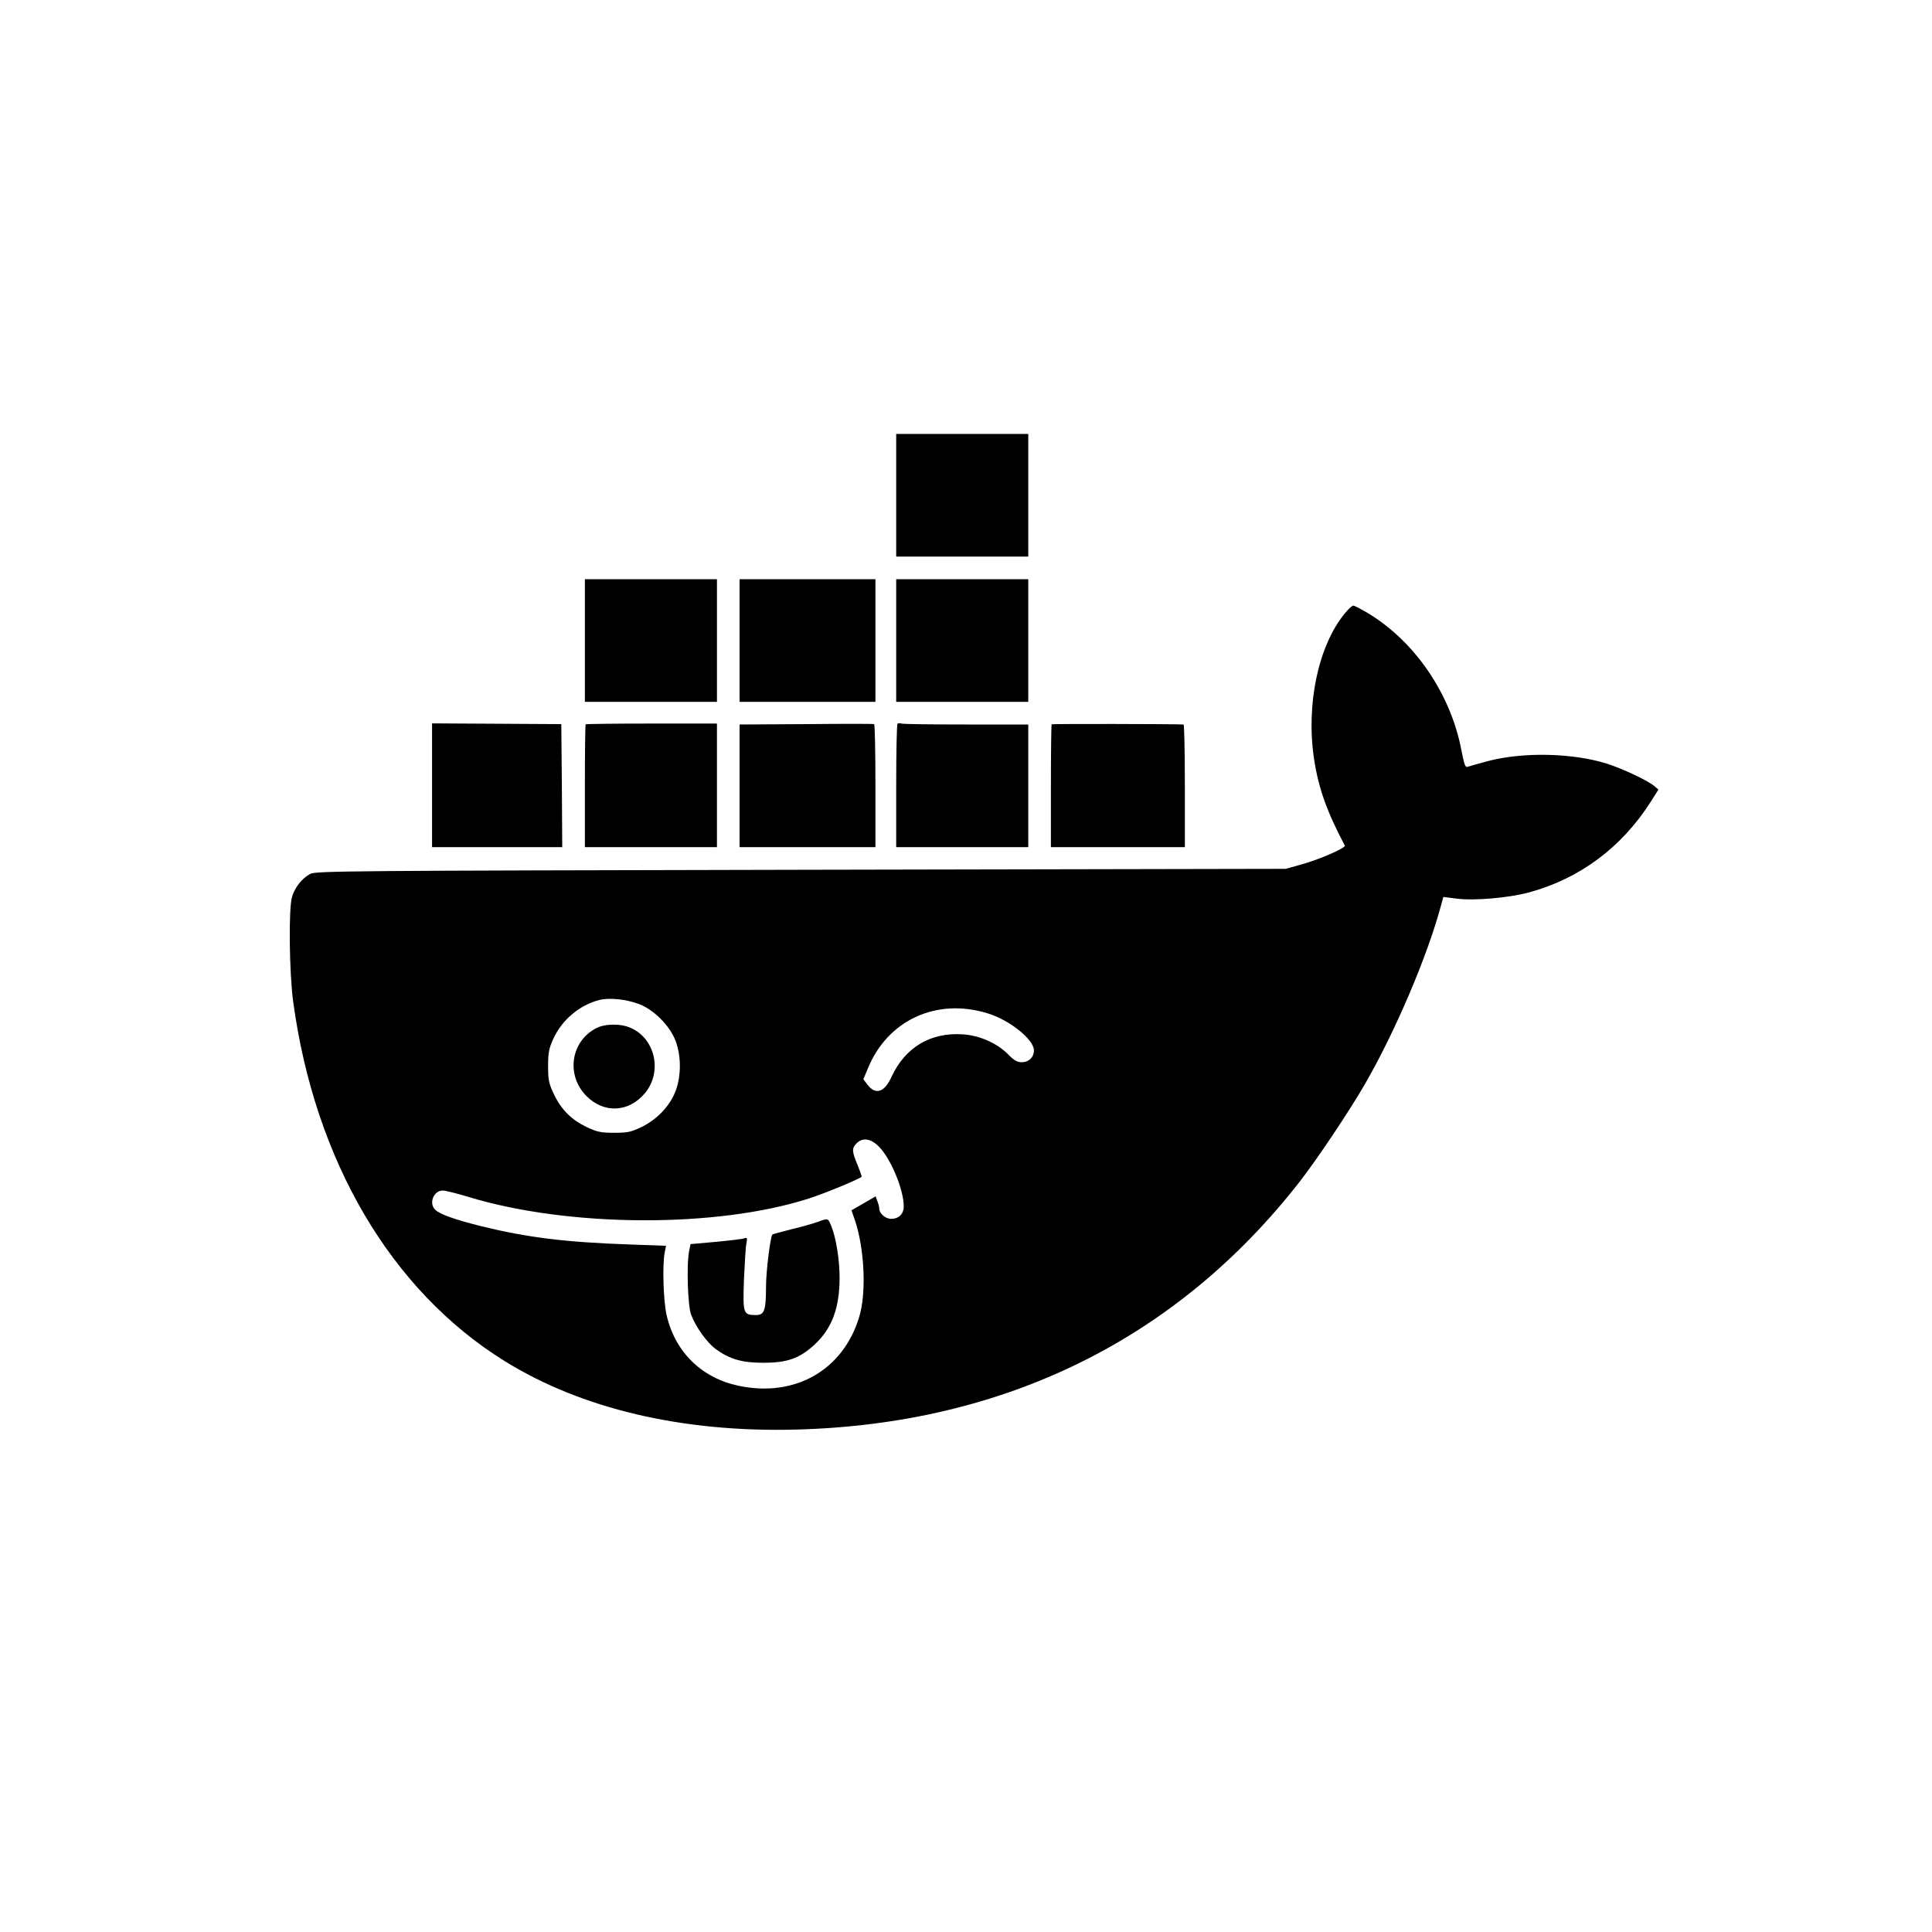
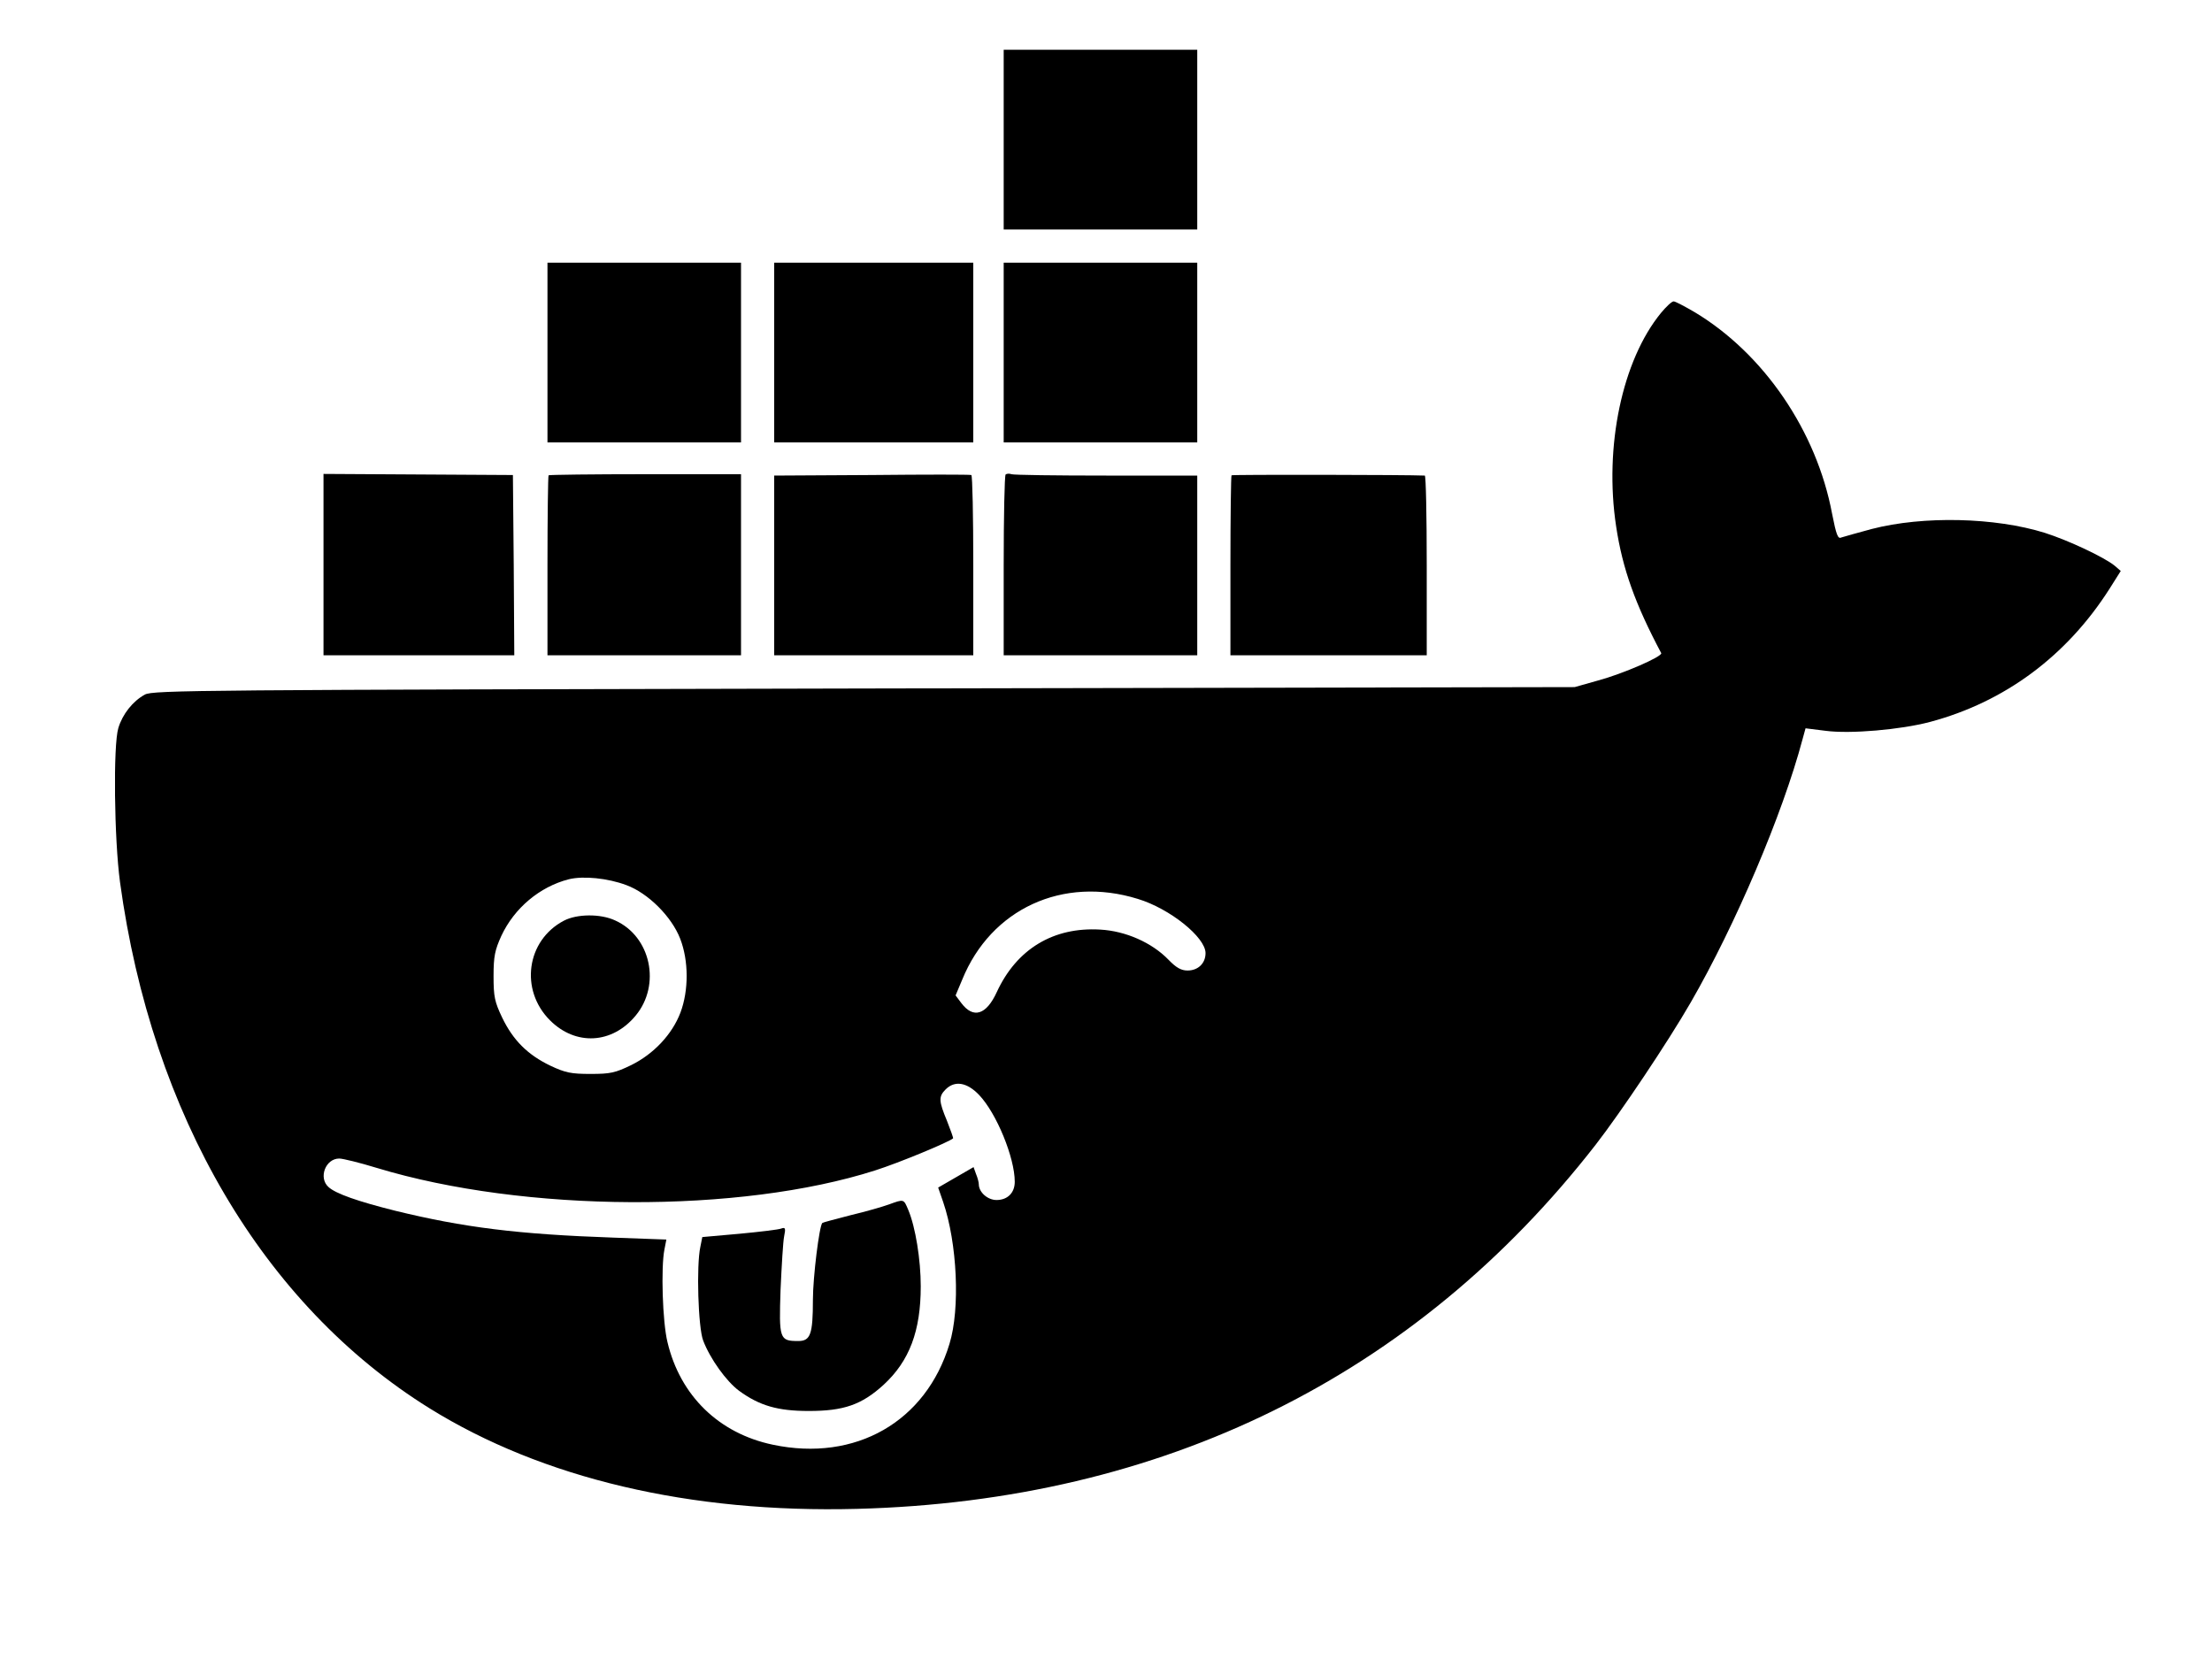
- <svg xmlns="http://www.w3.org/2000/svg" version="1.0" width="1024pt" height="1024pt" viewBox="0 0 1024 1024" preserveAspectRatio="xMidYMid meet">
-   <g transform="translate(0,1024) scale(0.1,-0.1)" fill="#000000" stroke="none">
-     <path d="M4750 7615 l0 -325 350 0 350 0 0 325 0 325 -350 0 -350 0 0 -325z" />
-     <path d="M3100 6845 l0 -325 350 0 350 0 0 325 0 325 -350 0 -350 0 0 -325z" />
-     <path d="M3920 6845 l0 -325 360 0 360 0 0 325 0 325 -360 0 -360 0 0 -325z" />
-     <path d="M4750 6845 l0 -325 350 0 350 0 0 325 0 325 -350 0 -350 0 0 -325z" />
-     <path d="M7127 6988 c-140 -171 -206 -483 -162 -772 23 -153 69 -281 163 -458 6 -12 -139 -75 -228 -99 l-85 -24 -2570 -5 c-2403 -5 -2572 -6 -2601 -22 -44 -24 -81 -71 -96 -121 -19 -62 -15 -401 6 -557 115 -843 518 -1529 1119 -1903 409 -254 943 -380 1547 -364 1105 29 2019 479 2671 1317 90 116 261 371 344 515 161 279 332 680 404 951 l11 40 72 -9 c90 -12 272 4 378 32 270 72 494 238 649 481 l41 65 -22 19 c-38 31 -168 92 -253 119 -180 56 -439 62 -625 14 -52 -14 -102 -28 -111 -31 -12 -6 -18 10 -33 86 -56 299 -247 579 -497 729 -36 21 -70 39 -76 39 -7 0 -27 -19 -46 -42z m-3742 -2069 c79 -29 164 -114 195 -194 31 -80 31 -187 1 -267 -30 -79 -97 -150 -178 -190 -58 -28 -75 -32 -147 -32 -70 0 -91 4 -146 30 -81 39 -134 91 -174 174 -27 57 -31 75 -31 150 0 72 5 94 28 145 47 101 139 178 244 205 53 13 141 4 208 -21z m1850 -50 c116 -35 245 -139 245 -196 0 -37 -27 -63 -65 -63 -23 0 -41 10 -69 39 -60 62 -155 104 -247 109 -169 10 -302 -70 -374 -226 -38 -83 -85 -97 -128 -40 l-21 28 24 57 c104 256 364 376 635 292z m-574 -709 c63 -66 129 -227 129 -314 0 -40 -26 -66 -66 -66 -32 0 -64 28 -64 57 0 6 -4 23 -10 37 l-9 25 -64 -37 -64 -37 18 -52 c51 -149 62 -386 23 -513 -85 -282 -340 -428 -639 -365 -195 41 -335 177 -381 371 -18 73 -24 270 -11 335 l7 36 -192 7 c-346 12 -542 37 -788 97 -136 34 -216 62 -242 86 -37 33 -11 103 39 103 13 0 74 -15 136 -34 534 -162 1314 -165 1802 -9 88 28 268 103 282 116 1 2 -9 30 -22 63 -30 72 -31 88 -5 114 33 33 77 26 121 -20z" />
-     <path d="M3159 4790 c-135 -71 -160 -250 -50 -360 93 -93 225 -86 310 17 92 111 55 286 -74 344 -53 25 -139 24 -186 -1z" />
-     <path d="M4335 3764 c-22 -8 -84 -26 -139 -39 -54 -14 -100 -26 -102 -28 -11 -11 -34 -196 -34 -278 0 -125 -9 -149 -53 -149 -68 0 -70 7 -64 186 4 87 9 174 13 193 6 29 4 33 -10 28 -9 -4 -77 -12 -151 -19 l-135 -12 -7 -35 c-15 -68 -8 -292 10 -339 25 -66 84 -148 130 -182 74 -54 140 -73 252 -73 126 0 191 22 271 95 93 86 134 194 134 356 0 96 -19 214 -45 276 -17 40 -15 40 -70 20z" />
-     <path d="M2290 6078 l0 -328 345 0 345 0 -2 326 -3 326 -342 2 -343 2 0 -328z" />
-     <path d="M3104 6401 c-2 -2 -4 -150 -4 -328 l0 -323 350 0 350 0 0 328 0 327 -346 0 c-190 0 -348 -2 -350 -4z" />
-     <path d="M4273 6402 l-353 -2 0 -325 0 -325 360 0 360 0 0 324 c0 179 -3 326 -7 328 -5 2 -167 2 -360 0z" />
-     <path d="M4757 6404 c-4 -4 -7 -153 -7 -331 l0 -323 350 0 350 0 0 325 0 325 -329 0 c-181 0 -336 2 -343 5 -8 3 -17 2 -21 -1z" />
-     <path d="M5574 6401 c-2 -2 -4 -150 -4 -328 l0 -323 355 0 355 0 0 325 c0 179 -3 325 -7 325 -60 3 -696 4 -699 1z" />
+ <svg xmlns="http://www.w3.org/2000/svg" version="1.2" viewBox="0 0 800 600" width="800" height="600">
+   <style>
+ 		.s0 { fill: #000000 } 
+ 	</style>
+   <g>
+     <path class="s0" d="m363 50.5v32.5h35 35v-32.5-32.5h-35-35z" />
+     <path class="s0" d="m198 127.5v32.5h35 35v-32.5-32.5h-35-35z" />
+     <path class="s0" d="m280 127.5v32.5h36 36v-32.5-32.5h-36-36z" />
+     <path class="s0" d="m363 127.5v32.5h35 35v-32.5-32.5h-35-35z" />
+     <path class="s0" d="m600.7 113.2c-14 17.1-20.6 48.3-16.2 77.2 2.3 15.3 6.9 28.1 16.3 45.8 0.6 1.2-13.9 7.5-22.8 9.9l-8.5 2.4-257 0.5c-240.3 0.5-257.2 0.6-260.1 2.2-4.4 2.4-8.1 7.1-9.6 12.1-1.9 6.2-1.5 40.1 0.6 55.7 11.5 84.3 51.8 152.9 111.9 190.3 40.9 25.4 94.3 38 154.7 36.4 110.5-2.9 201.9-47.9 267.1-131.7 9-11.6 26.1-37.1 34.4-51.5 16.1-27.9 33.2-68 40.4-95.1l1.1-4 7.2 0.9c9 1.2 27.2-0.4 37.8-3.2 27-7.2 49.4-23.8 64.9-48.1l4.1-6.5-2.2-1.9c-3.8-3.1-16.8-9.2-25.3-11.9-18-5.6-43.9-6.2-62.5-1.4-5.2 1.4-10.2 2.8-11.1 3.1-1.2 0.6-1.8-1-3.3-8.6-5.6-29.9-24.7-57.9-49.7-72.9-3.6-2.1-7-3.9-7.6-3.9-0.7 0-2.7 1.9-4.6 4.2zm-374.2 206.9c7.9 2.9 16.4 11.4 19.5 19.4 3.1 8 3.1 18.7 0.1 26.7-3 7.9-9.7 15-17.8 19-5.8 2.8-7.5 3.2-14.7 3.2-7 0-9.1-0.4-14.6-3-8.1-3.9-13.4-9.1-17.4-17.4-2.7-5.7-3.1-7.5-3.1-15 0-7.2 0.5-9.4 2.8-14.5 4.7-10.1 13.9-17.8 24.4-20.5 5.3-1.3 14.1-0.4 20.8 2.1zm185 5c11.6 3.5 24.5 13.9 24.5 19.6 0 3.7-2.7 6.3-6.5 6.3-2.3 0-4.1-1-6.9-3.9-6-6.2-15.5-10.4-24.7-10.9-16.9-1-30.2 7-37.4 22.6-3.8 8.3-8.5 9.7-12.8 4l-2.1-2.8 2.4-5.7c10.4-25.6 36.4-37.6 63.5-29.2zm-57.4 70.9c6.3 6.6 12.9 22.7 12.9 31.4 0 4-2.6 6.6-6.6 6.6-3.2 0-6.4-2.8-6.4-5.7 0-0.6-0.4-2.3-1-3.7l-0.9-2.5-6.4 3.7-6.4 3.7 1.8 5.2c5.1 14.9 6.2 38.6 2.3 51.3-8.5 28.2-34 42.8-63.9 36.5-19.5-4.1-33.5-17.7-38.1-37.1-1.8-7.3-2.4-27-1.1-33.5l0.7-3.6-19.2-0.7c-34.6-1.2-54.2-3.7-78.8-9.7-13.6-3.4-21.6-6.2-24.2-8.6-3.7-3.3-1.1-10.3 3.9-10.3 1.3 0 7.4 1.5 13.6 3.4 53.4 16.2 131.4 16.5 180.2 0.9 8.8-2.8 26.8-10.3 28.2-11.6 0.1-0.2-0.9-3-2.2-6.3-3-7.2-3.1-8.8-0.5-11.4 3.3-3.3 7.7-2.6 12.1 2z" />
+     <path class="s0" d="m203.9 333c-13.5 7.1-16 25-5 36 9.3 9.3 22.5 8.6 31-1.7 9.2-11.1 5.5-28.6-7.4-34.4-5.3-2.5-13.9-2.4-18.6 0.1z" />
+     <path class="s0" d="m321.5 435.6c-2.2 0.8-8.4 2.6-13.9 3.9-5.4 1.4-10 2.6-10.2 2.8-1.1 1.1-3.4 19.6-3.4 27.8 0 12.5-0.9 14.9-5.3 14.9-6.8 0-7-0.7-6.4-18.6 0.4-8.7 0.9-17.4 1.3-19.3 0.6-2.9 0.4-3.3-1-2.8-0.9 0.4-7.7 1.2-15.1 1.9l-13.5 1.2-0.7 3.5c-1.5 6.8-0.8 29.2 1 33.9 2.5 6.6 8.4 14.8 13 18.2 7.4 5.4 14 7.3 25.2 7.3 12.6 0 19.1-2.2 27.1-9.5 9.3-8.6 13.4-19.4 13.4-35.6 0-9.6-1.9-21.4-4.5-27.6-1.7-4-1.5-4-7-2z" />
+     <path class="s0" d="m117 204.2v32.8h34.5 34.5l-0.2-32.6-0.3-32.6-34.2-0.2-34.3-0.2z" />
+     <path class="s0" d="m198.4 171.9c-0.2 0.2-0.4 15-0.4 32.8v32.3h35 35v-32.8-32.7h-34.6c-19 0-34.8 0.2-35 0.4z" />
+     <path class="s0" d="m315.3 171.8l-35.3 0.2v32.5 32.5h36 36v-32.4c0-17.9-0.3-32.6-0.7-32.8-0.5-0.2-16.7-0.2-36 0z" />
+     <path class="s0" d="m363.7 171.6c-0.4 0.4-0.7 15.3-0.7 33.1v32.3h35 35v-32.5-32.5h-32.9c-18.1 0-33.6-0.2-34.3-0.5-0.8-0.3-1.7-0.2-2.1 0.1z" />
+     <path class="s0" d="m445.4 171.9c-0.2 0.2-0.4 15-0.4 32.8v32.3h35.5 35.5v-32.5c0-17.9-0.3-32.5-0.7-32.5-6-0.3-69.6-0.4-69.9-0.1z" />
  </g>
</svg>
